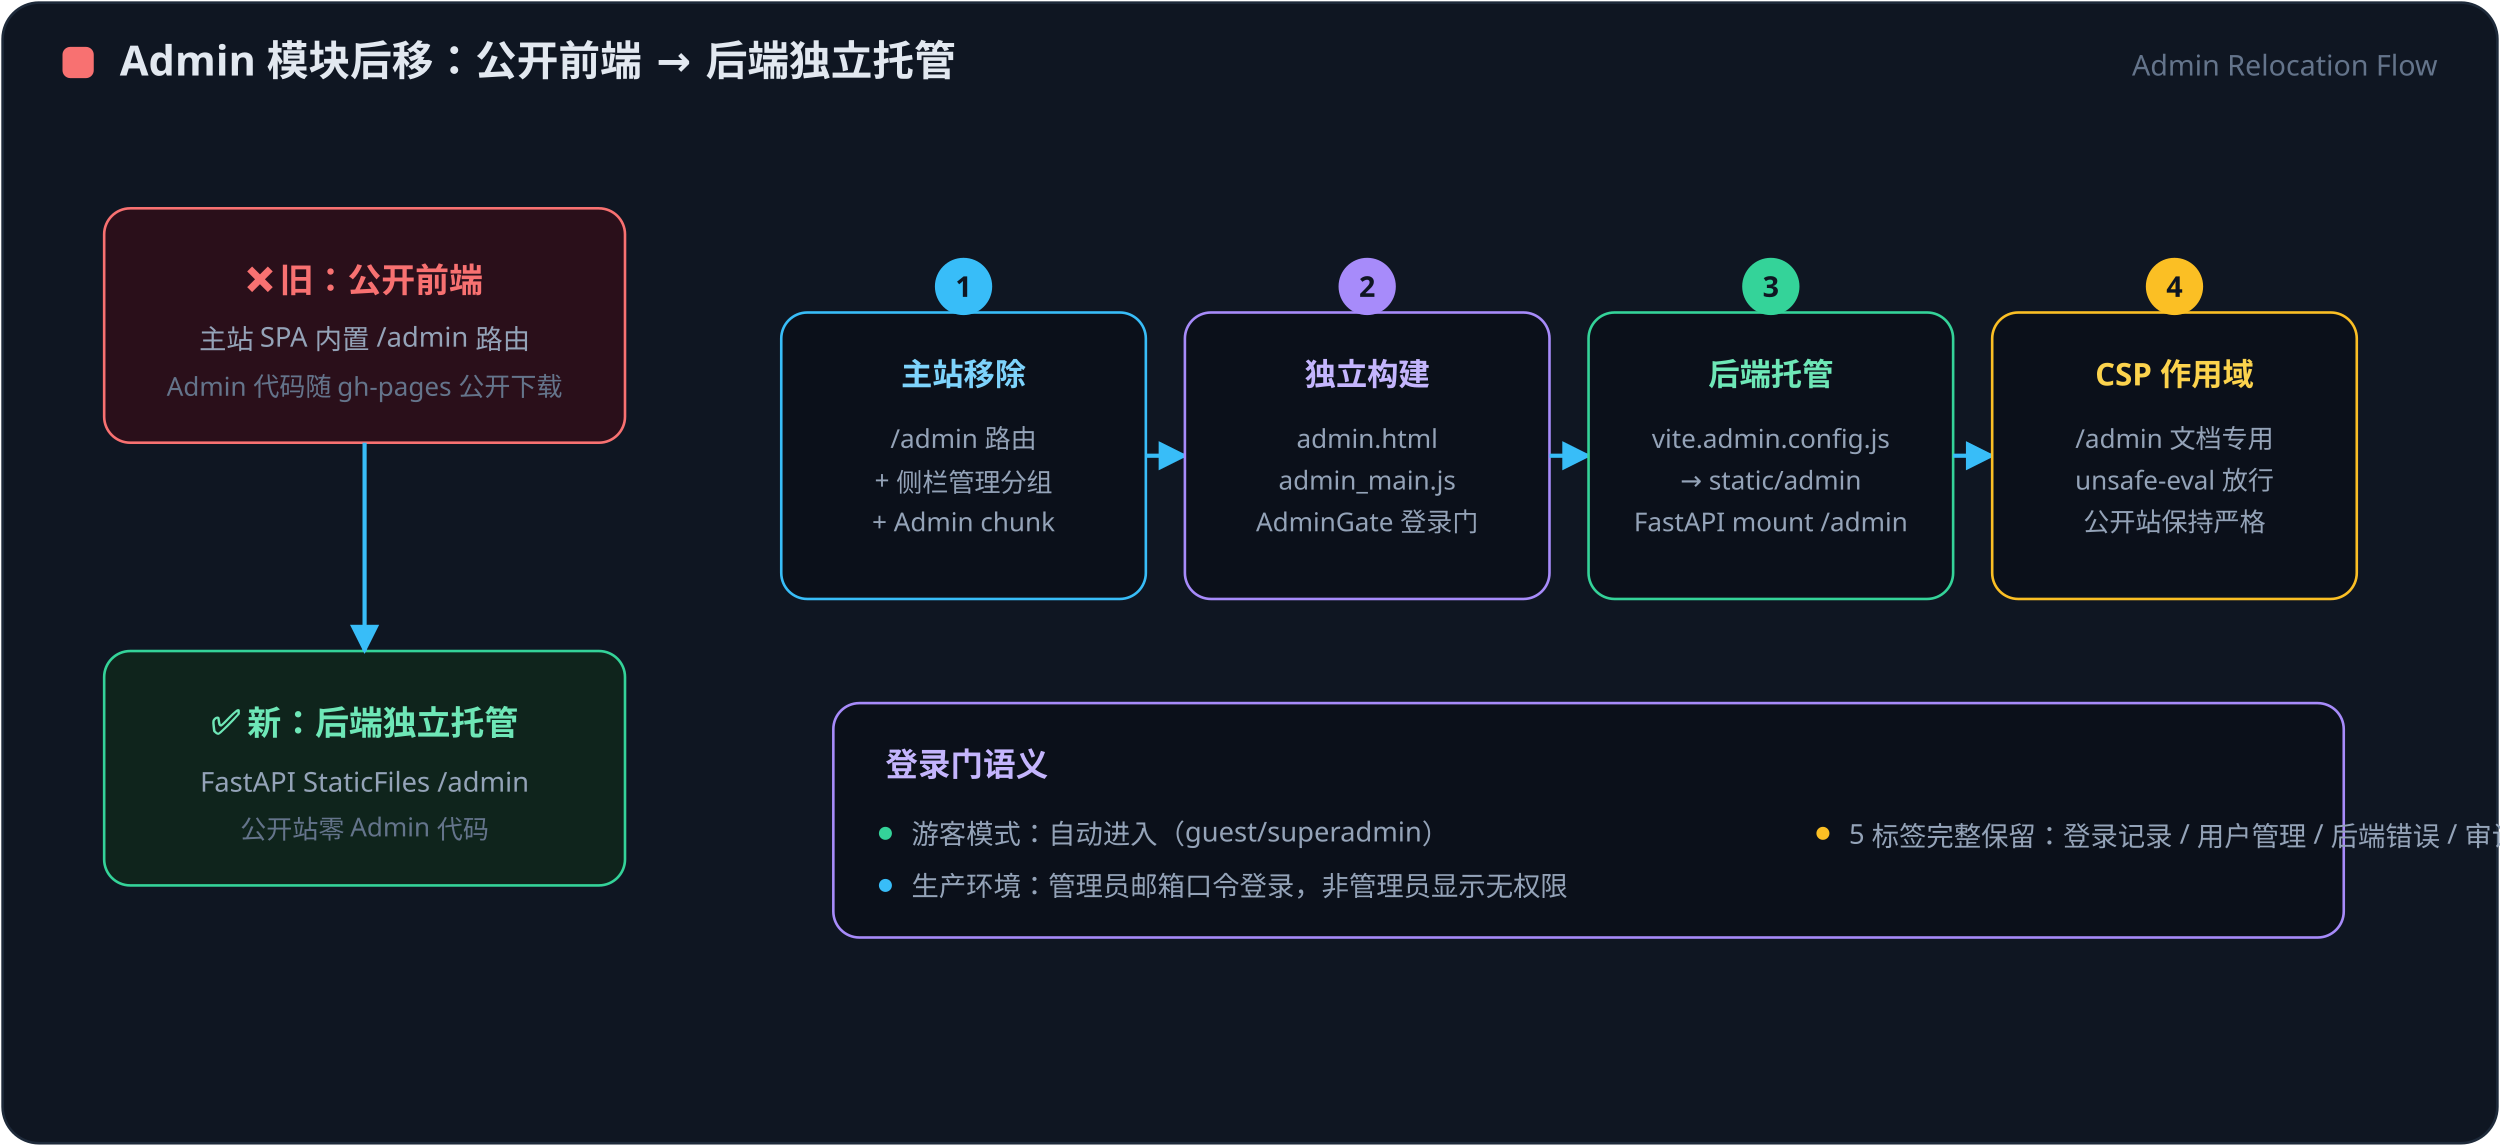
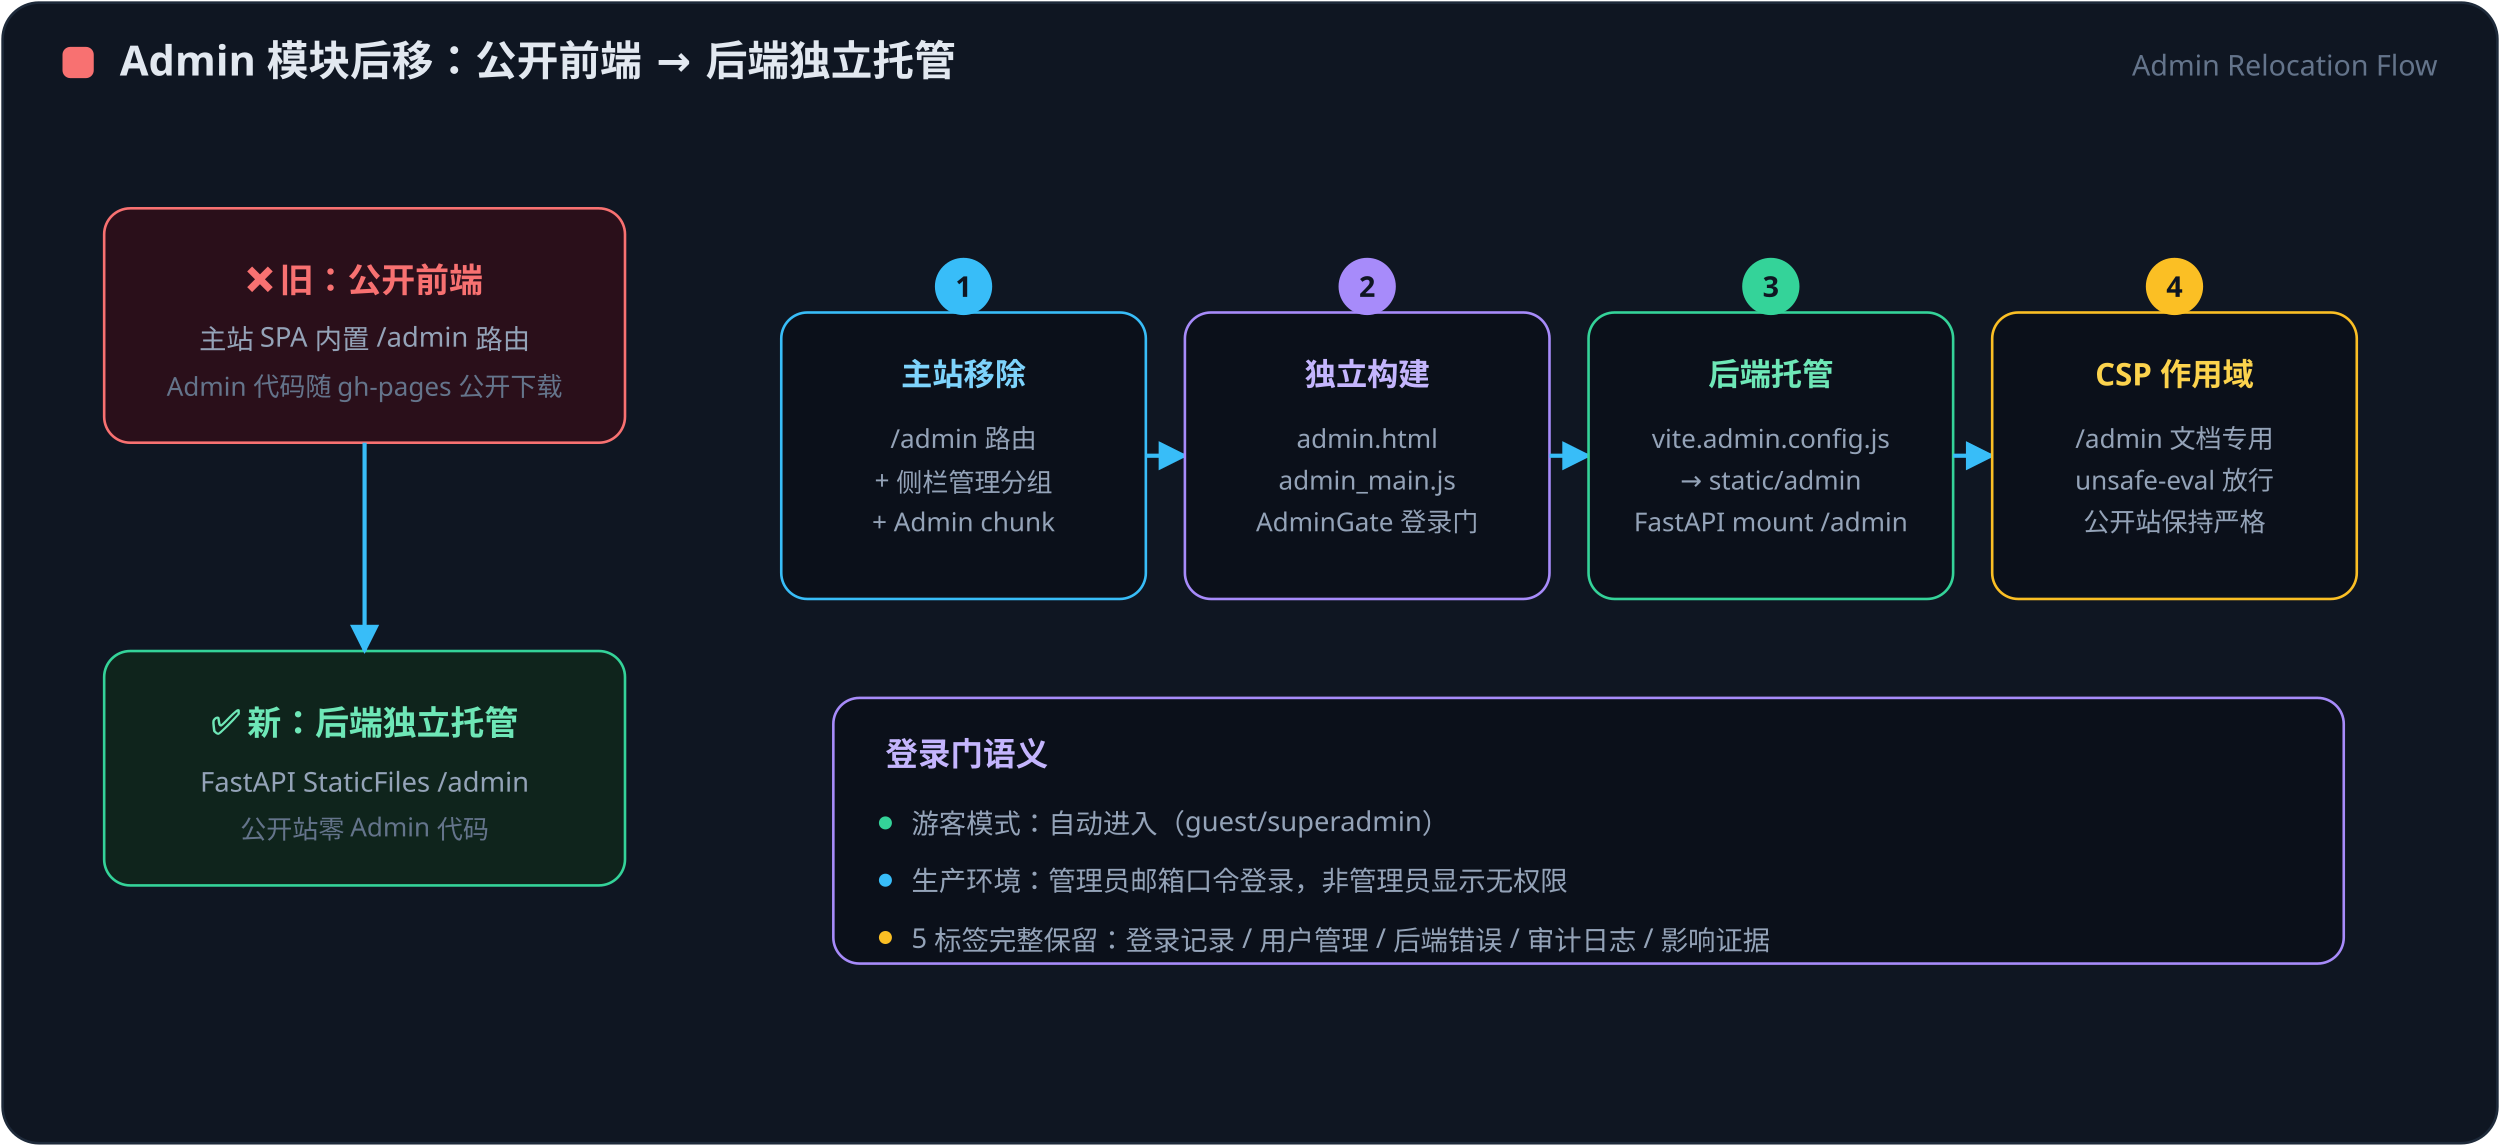
<svg xmlns="http://www.w3.org/2000/svg" viewBox="0 0 960 440" font-family="'Segoe UI','Microsoft YaHei',system-ui,sans-serif">
  <rect x="1" y="1" width="958" height="438" rx="14" fill="#0F1622" stroke="#1E2A3A" />
  <rect x="24" y="18" width="12" height="12" rx="3" fill="#F87171" />
  <text x="46" y="29" fill="#E2E8F0" font-size="16" font-weight="700">Admin 模块后移：公开前端 → 后端独立托管</text>
  <text x="936" y="29" fill="#64748B" font-size="11" text-anchor="end">Admin Relocation Flow</text>
  <defs>
    <marker id="a" viewBox="0 0 10 10" refX="9" refY="5" markerWidth="7" markerHeight="7" orient="auto-start-reverse">
      <path d="M0 0L10 5L0 10z" fill="#38BDF8" />
    </marker>
  </defs>
  <rect x="40" y="80" width="200" height="90" rx="10" fill="#2A0F1A" stroke="#F87171" />
  <text x="140" y="112" fill="#F87171" font-size="13" font-weight="700" text-anchor="middle">❌ 旧：公开前端</text>
  <text x="140" y="134" fill="#94A3B8" font-size="10.5" text-anchor="middle">主站 SPA 内置 /admin 路由</text>
  <text x="140" y="152" fill="#64748B" font-size="10" text-anchor="middle">Admin 代码随 gh-pages 公开下载</text>
  <rect x="40" y="250" width="200" height="90" rx="10" fill="#0F241C" stroke="#34D399" />
  <text x="140" y="282" fill="#6EE7B7" font-size="13" font-weight="700" text-anchor="middle">✅ 新：后端独立托管</text>
  <text x="140" y="304" fill="#94A3B8" font-size="10.5" text-anchor="middle">FastAPI StaticFiles /admin</text>
  <text x="140" y="322" fill="#64748B" font-size="10" text-anchor="middle">公开站零 Admin 代码</text>
  <line x1="140" y1="170" x2="140" y2="250" stroke="#38BDF8" stroke-width="1.6" marker-end="url(#a)" />
  <rect x="300" y="120" width="140" height="110" rx="10" fill="#0B101A" stroke="#38BDF8" />
  <circle cx="370" cy="110" r="11" fill="#38BDF8" />
  <text x="370" y="114" fill="#0F1622" font-size="11" font-weight="700" text-anchor="middle">1</text>
  <text x="370" y="148" fill="#7DD3FC" font-size="12" font-weight="700" text-anchor="middle">主站移除</text>
  <text x="370" y="172" fill="#94A3B8" font-size="10" text-anchor="middle">/admin 路由</text>
  <text x="370" y="188" fill="#94A3B8" font-size="10" text-anchor="middle">+ 侧栏管理分组</text>
  <text x="370" y="204" fill="#94A3B8" font-size="10" text-anchor="middle">+ Admin chunk</text>
  <line x1="440" y1="175" x2="455" y2="175" stroke="#38BDF8" stroke-width="1.6" marker-end="url(#a)" />
  <rect x="455" y="120" width="140" height="110" rx="10" fill="#0B101A" stroke="#A78BFA" />
  <circle cx="525" cy="110" r="11" fill="#A78BFA" />
  <text x="525" y="114" fill="#0F1622" font-size="11" font-weight="700" text-anchor="middle">2</text>
  <text x="525" y="148" fill="#C4B5FD" font-size="12" font-weight="700" text-anchor="middle">独立构建</text>
  <text x="525" y="172" fill="#94A3B8" font-size="10" text-anchor="middle">admin.html</text>
  <text x="525" y="188" fill="#94A3B8" font-size="10" text-anchor="middle">admin_main.js</text>
  <text x="525" y="204" fill="#94A3B8" font-size="10" text-anchor="middle">AdminGate 登录门</text>
  <line x1="595" y1="175" x2="610" y2="175" stroke="#38BDF8" stroke-width="1.6" marker-end="url(#a)" />
  <rect x="610" y="120" width="140" height="110" rx="10" fill="#0B101A" stroke="#34D399" />
  <circle cx="680" cy="110" r="11" fill="#34D399" />
  <text x="680" y="114" fill="#0F1622" font-size="11" font-weight="700" text-anchor="middle">3</text>
  <text x="680" y="148" fill="#6EE7B7" font-size="12" font-weight="700" text-anchor="middle">后端托管</text>
  <text x="680" y="172" fill="#94A3B8" font-size="10" text-anchor="middle">vite.admin.config.js</text>
  <text x="680" y="188" fill="#94A3B8" font-size="10" text-anchor="middle">→ static/admin</text>
  <text x="680" y="204" fill="#94A3B8" font-size="10" text-anchor="middle">FastAPI mount /admin</text>
  <line x1="750" y1="175" x2="765" y2="175" stroke="#38BDF8" stroke-width="1.6" marker-end="url(#a)" />
  <rect x="765" y="120" width="140" height="110" rx="10" fill="#0B101A" stroke="#FBBF24" />
  <circle cx="835" cy="110" r="11" fill="#FBBF24" />
  <text x="835" y="114" fill="#0F1622" font-size="11" font-weight="700" text-anchor="middle">4</text>
  <text x="835" y="148" fill="#FCD34D" font-size="12" font-weight="700" text-anchor="middle">CSP 作用域</text>
  <text x="835" y="172" fill="#94A3B8" font-size="10" text-anchor="middle">/admin 文档专用</text>
  <text x="835" y="188" fill="#94A3B8" font-size="10" text-anchor="middle">unsafe-eval 放行</text>
  <text x="835" y="204" fill="#94A3B8" font-size="10" text-anchor="middle">公开站保持严格</text>
-   <rect x="320" y="270" width="580" height="90" rx="10" fill="#0B101A" stroke="#A78BFA" />
-   <text x="340" y="298" fill="#C4B5FD" font-size="12.5" font-weight="700">登录门语义</text>
+   <rect x="320" y="268" width="580" height="102" rx="10" fill="#0B101A" stroke="#A78BFA" />
+   <text x="340" y="294" fill="#C4B5FD" font-size="12.5" font-weight="700">登录门语义</text>
  <g font-size="10.5" fill="#94A3B8">
-     <circle cx="340" cy="320" r="2.5" fill="#34D399" />
-     <text x="350" y="324">游客模式：自动进入（guest/superadmin）</text>
-     <circle cx="340" cy="340" r="2.5" fill="#38BDF8" />
-     <text x="350" y="344">生产环境：管理员邮箱口令登录，非管理员显示无权限</text>
-   </g>
-   <g font-size="10.5" fill="#94A3B8">
-     <circle cx="700" cy="320" r="2.5" fill="#FBBF24" />
-     <text x="710" y="324">5 标签完整保留：登录记录 / 用户管理 / 后端错误 / 审计日志 / 影响证据</text>
+     <circle cx="340" cy="316" r="2.5" fill="#34D399" />
+     <text x="350" y="320">游客模式：自动进入（guest/superadmin）</text>
+     <circle cx="340" cy="338" r="2.5" fill="#38BDF8" />
+     <text x="350" y="342">生产环境：管理员邮箱口令登录，非管理员显示无权限</text>
+     <circle cx="340" cy="360" r="2.5" fill="#FBBF24" />
+     <text x="350" y="364">5 标签完整保留：登录记录 / 用户管理 / 后端错误 / 审计日志 / 影响证据</text>
  </g>
</svg>
